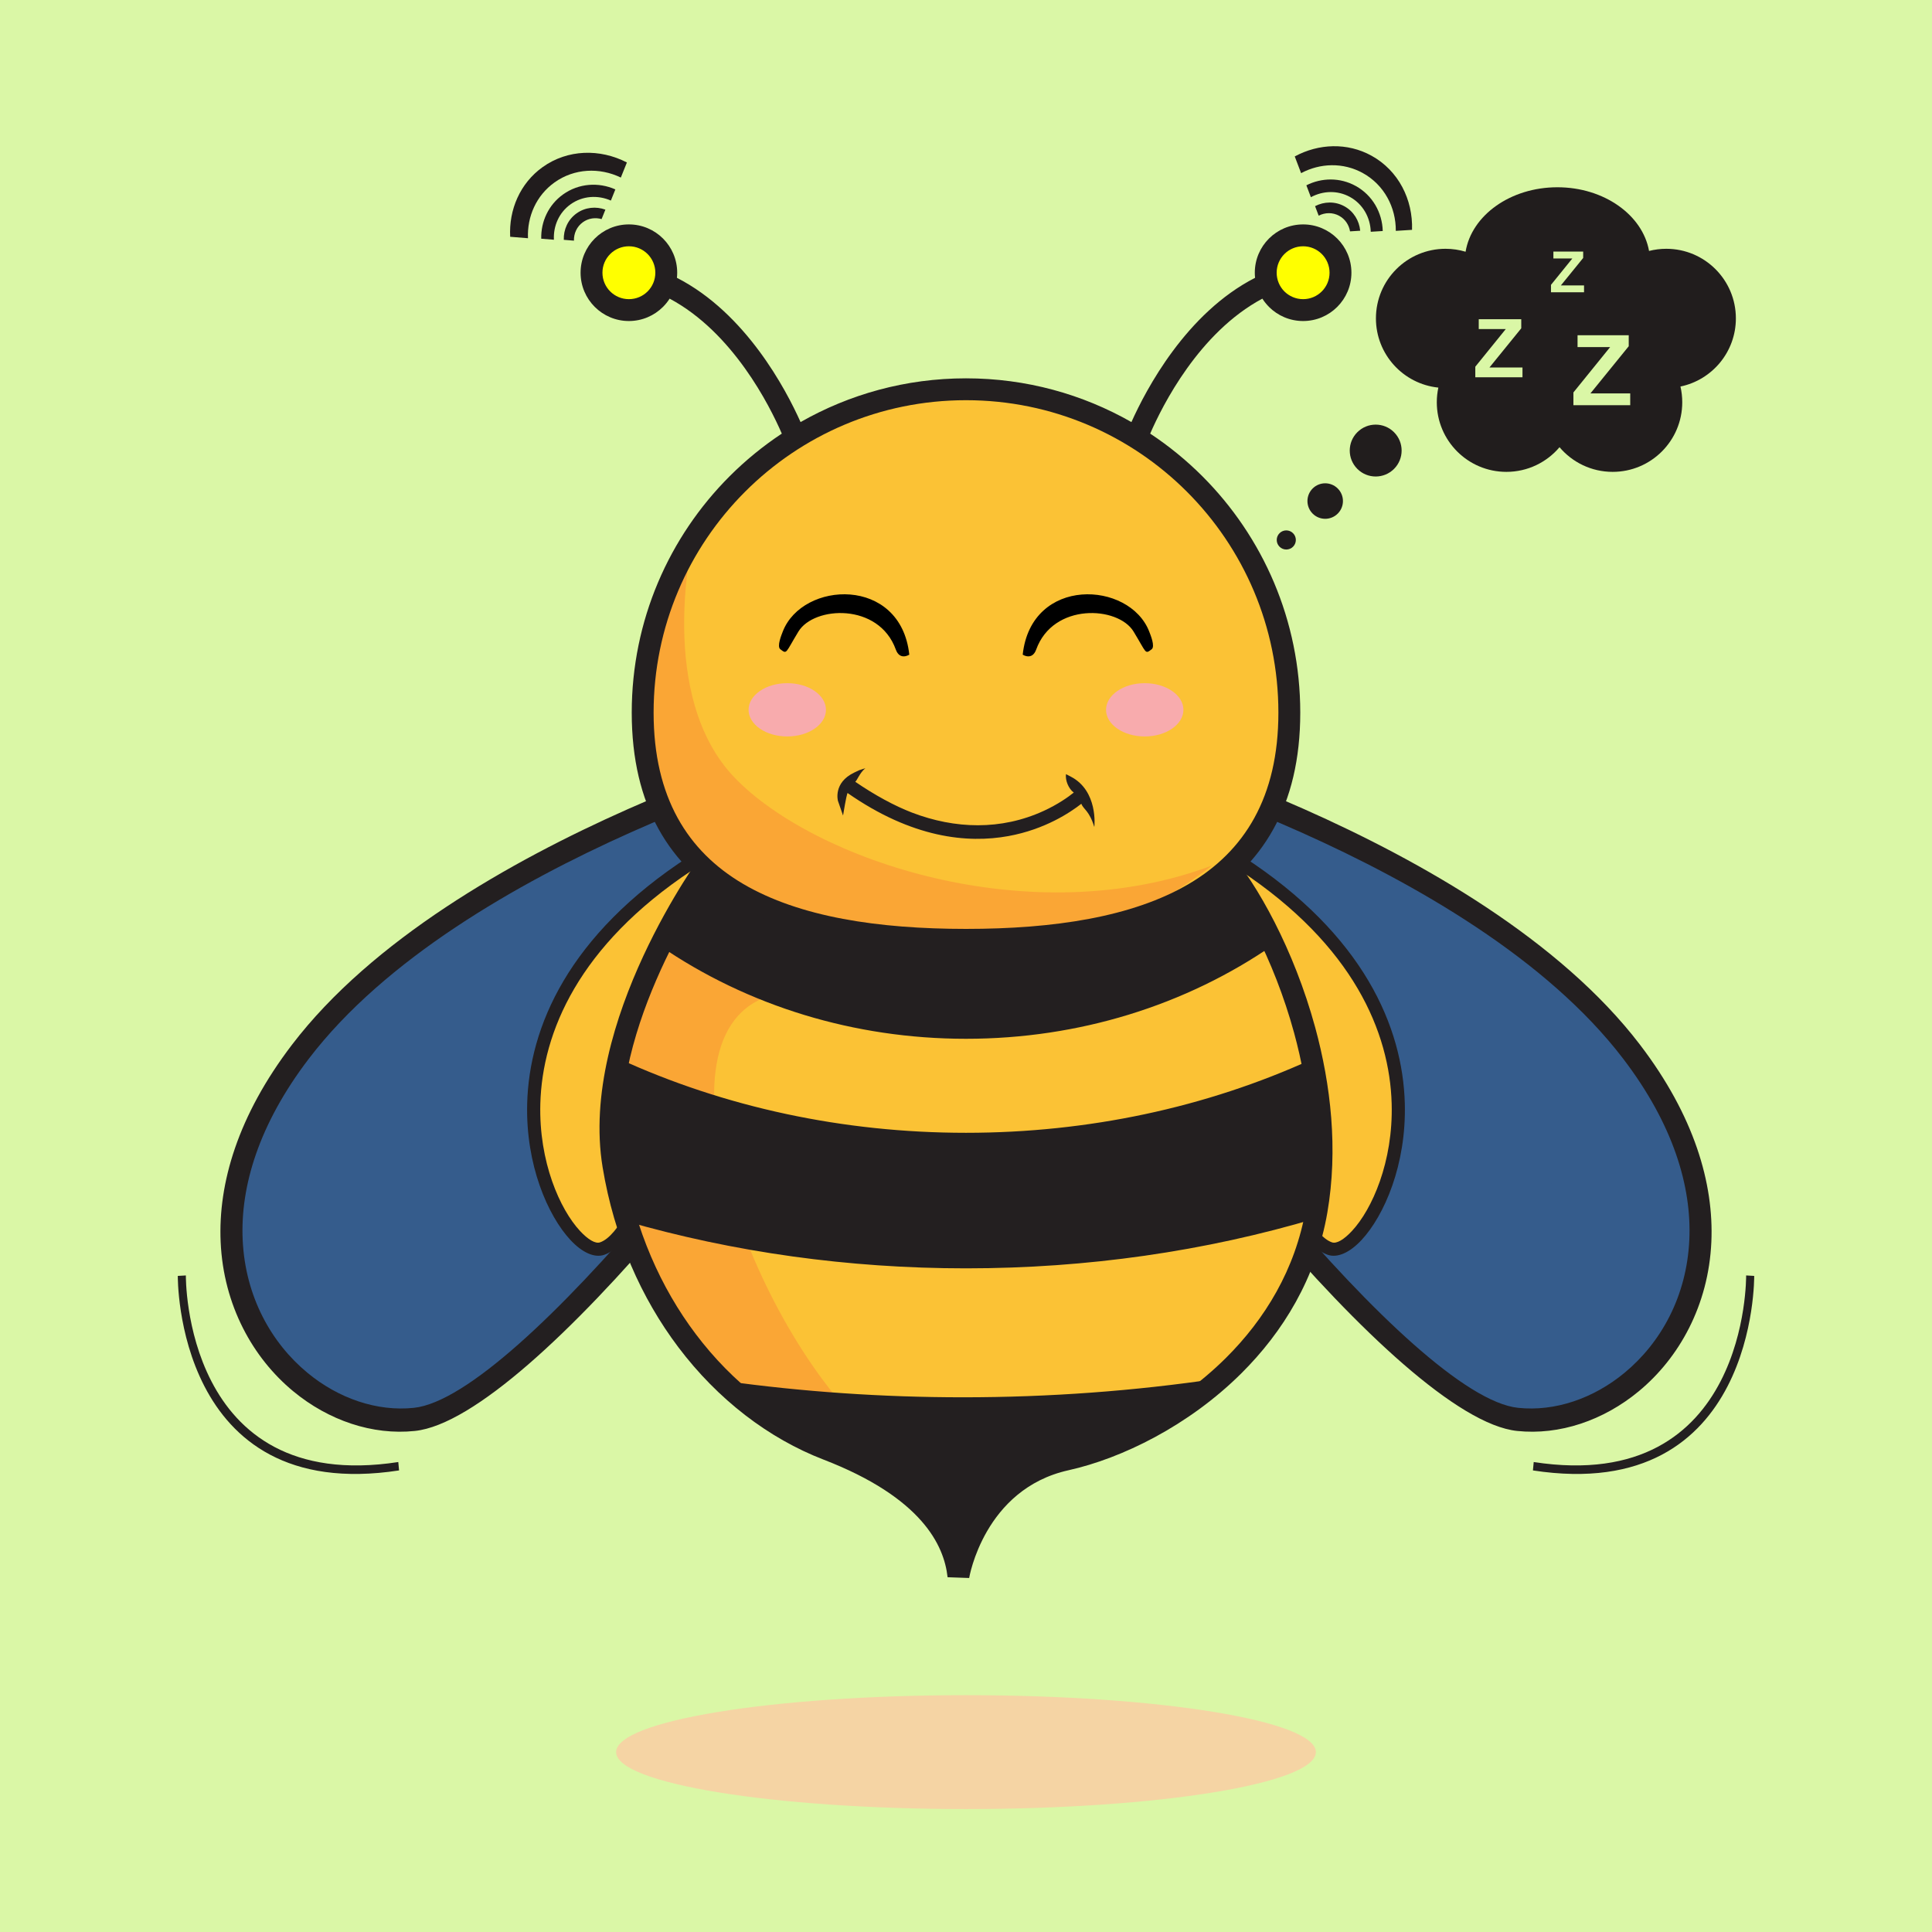
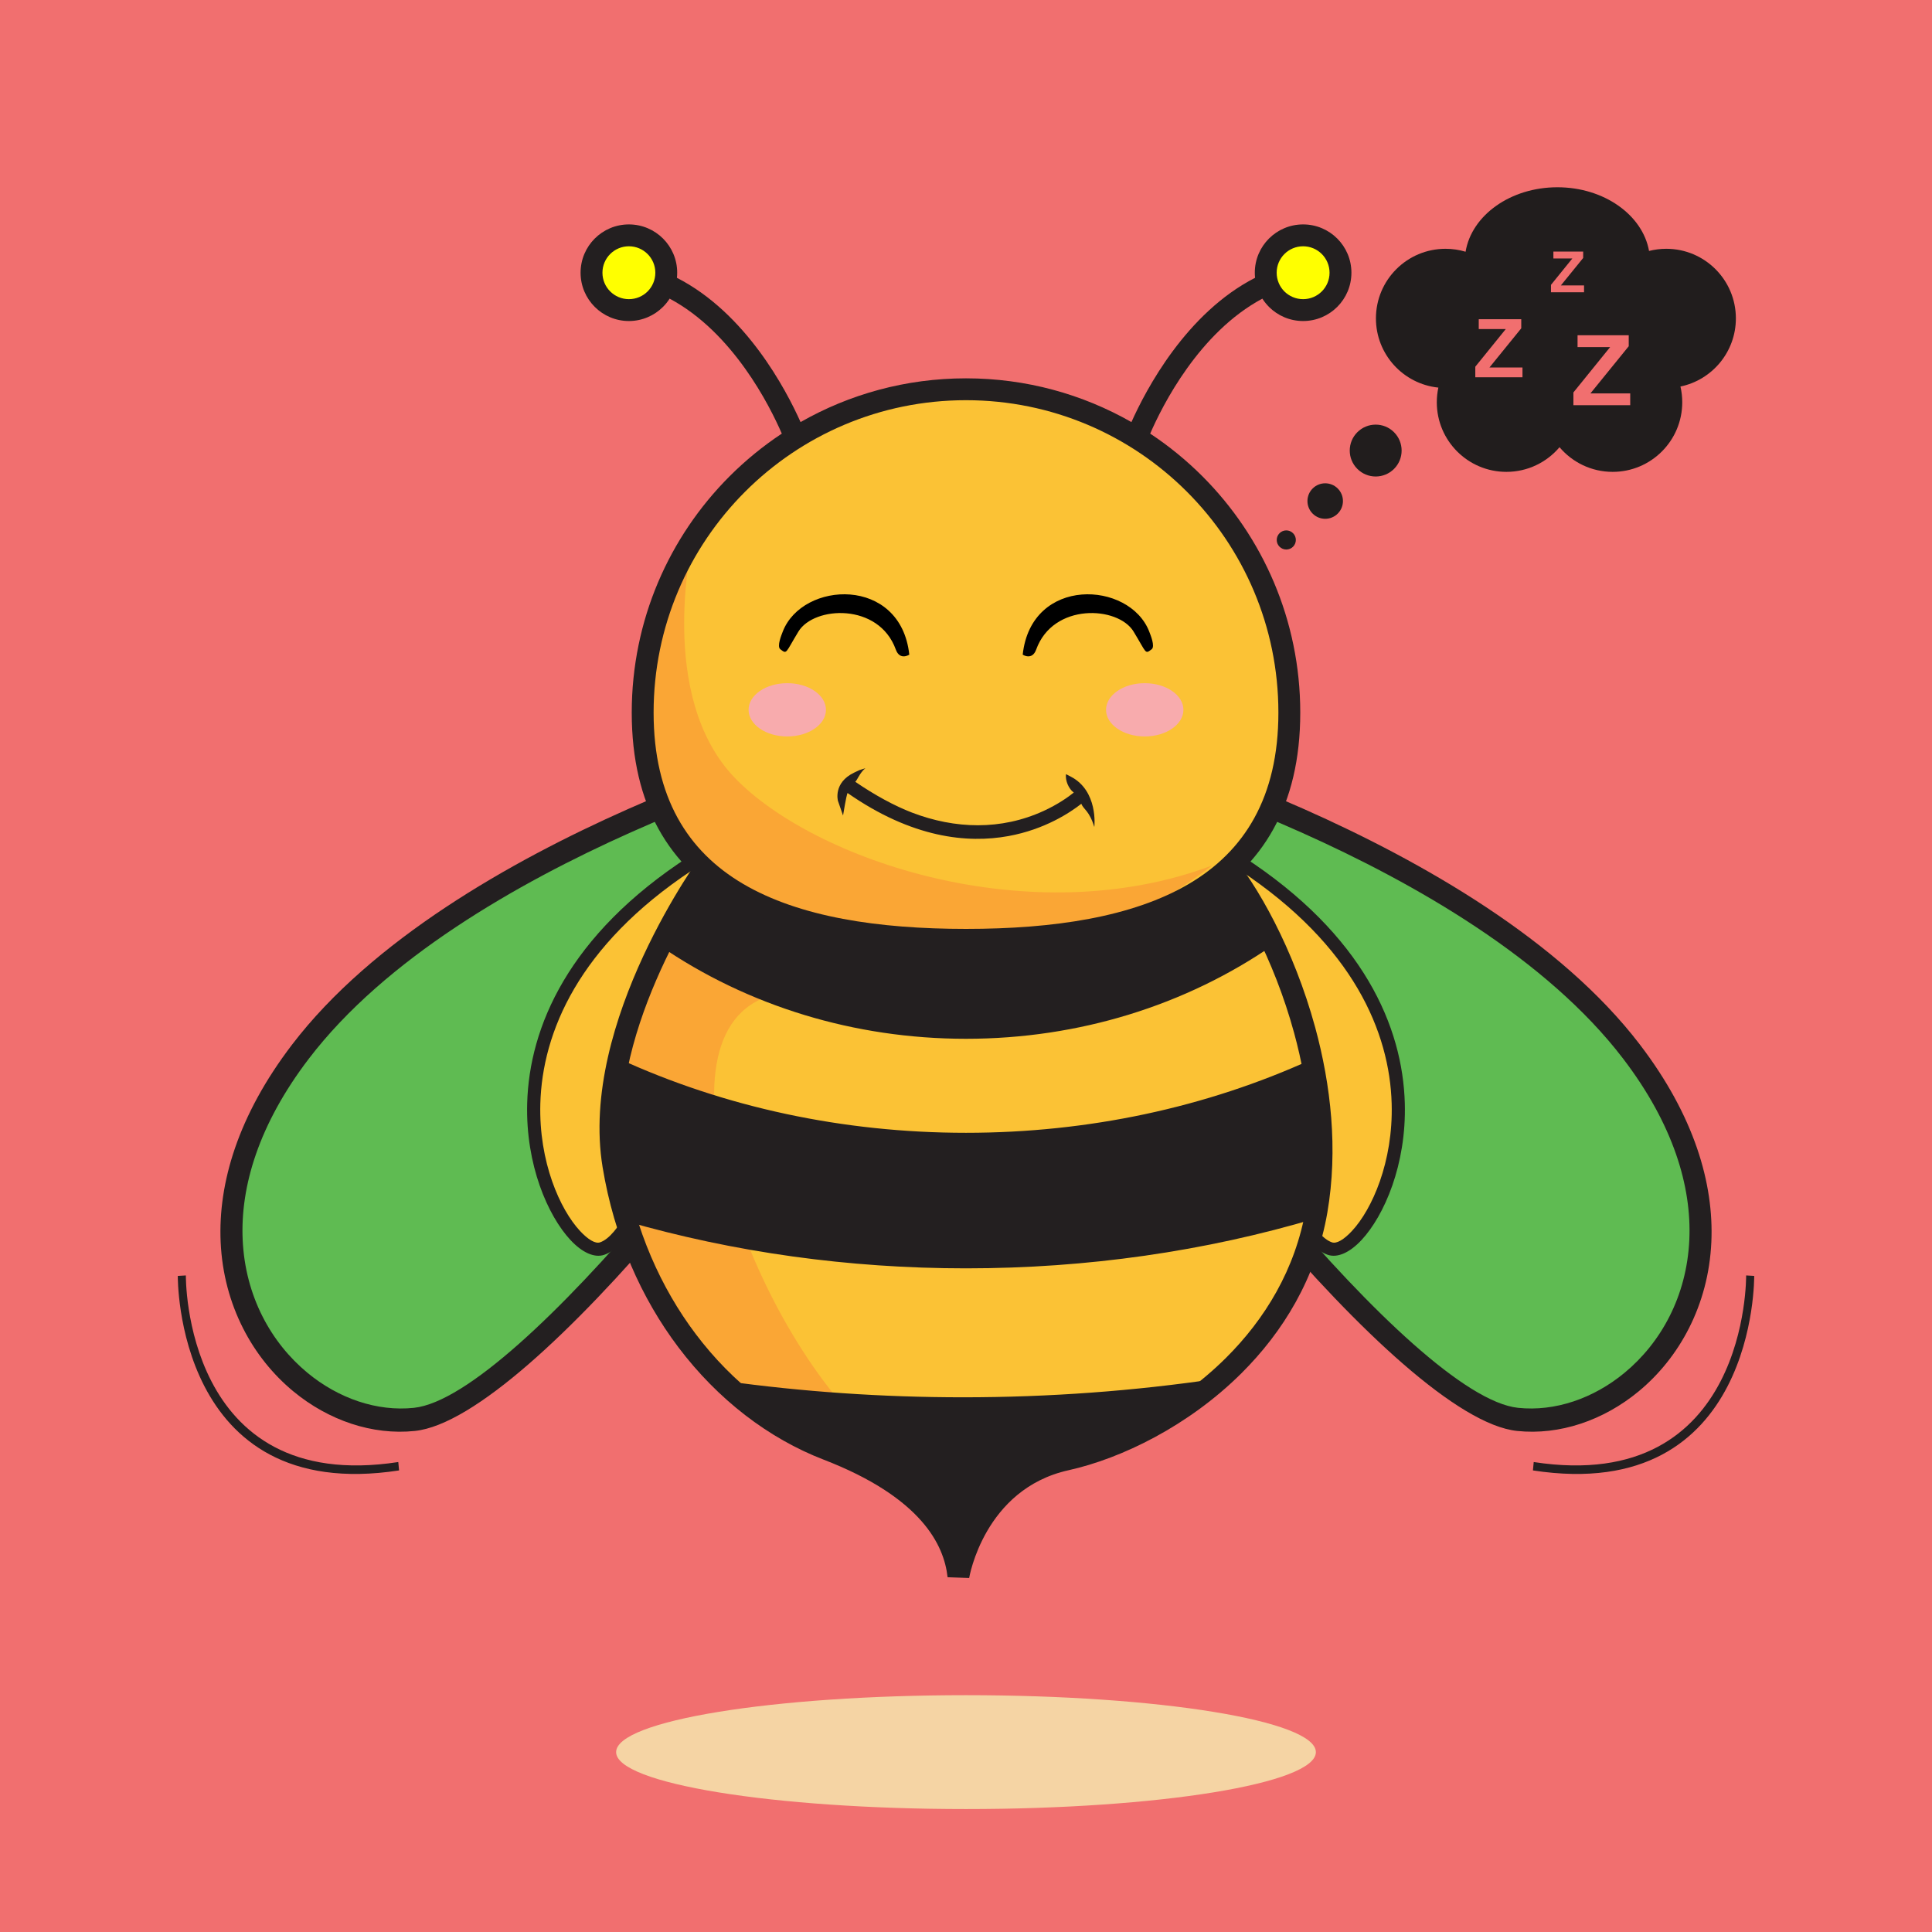
<svg xmlns="http://www.w3.org/2000/svg" version="1.1" id="svg2" xml:space="preserve" width="6400" height="6400" viewBox="0 0 6400 6400">
  <defs id="defs6" />
  <g id="g10" transform="matrix(1.333333,0,0,-1.333333,0,6400)">
    <g id="g12" transform="scale(0.1)">
-       <path d="M 0.004,48000 H 48000 V 0 H 0.004 v 48000 0" style="fill:#DAF7A6;fill-opacity:1;fill-rule:evenodd;stroke:none" id="path14" />
+       <path d="M 0.004,48000 H 48000 V 0 H 0.004 v 48000 0" style="fill:#F16F6F;fill-opacity:1;fill-rule:evenodd;stroke:none" id="path14" />
      <path d="m 43382.3,16311.9 c 0,-15.6 63,-5457.9 -5277.5,-4635.8 l -19.4,-208.4 c 5562.6,-856.3 5497.1,4816.6 5497.1,4832.7 l -200.2,11.5 v 0" style="fill:#231f20;fill-opacity:1;fill-rule:nonzero;stroke:none" id="path16" />
-       <path d="m 26952.2,29578.4 c 0,0 9673.9,-2585.9 13583.8,-7707.7 3909.8,-5121.7 336.4,-9467.3 -2831.4,-9135 -3167.7,332.2 -11788.2,11960 -12335.3,14577.4 -547,2617.5 1582.9,2265.3 1582.9,2265.3 v 0" style="fill:#355C8C;fill-opacity:1;fill-rule:evenodd;stroke:none" id="path18" />
-       <path d="m 27102.2,29536.7 c 1232.5,-349.6 9809.2,-2917.9 13433.8,-7666 3361.2,-4403.1 1191.8,-8232.6 -1495.9,-9009.4 516.6,1033.8 1618.8,4225.3 -2168.3,7651.6 -4613.7,4174.1 -6523.7,5325.4 -8440.2,6128.2 -989.7,414.6 -1331.9,1724.6 -1329.4,2895.6 v 0" style="fill:#355C8C;fill-opacity:1;fill-rule:evenodd;stroke:none" id="path20" />
+       <path d="m 26952.2,29578.4 c 0,0 9673.9,-2585.9 13583.8,-7707.7 3909.8,-5121.7 336.4,-9467.3 -2831.4,-9135 -3167.7,332.2 -11788.2,11960 -12335.3,14577.4 -547,2617.5 1582.9,2265.3 1582.9,2265.3 v 0" style="fill:#5FBB52;fill-opacity:1;fill-rule:evenodd;stroke:none" id="path18" />
+       <path d="m 27102.2,29536.7 c 1232.5,-349.6 9809.2,-2917.9 13433.8,-7666 3361.2,-4403.1 1191.8,-8232.6 -1495.9,-9009.4 516.6,1033.8 1618.8,4225.3 -2168.3,7651.6 -4613.7,4174.1 -6523.7,5325.4 -8440.2,6128.2 -989.7,414.6 -1331.9,1724.6 -1329.4,2895.6 v 0" style="fill:#5FBB52;fill-opacity:1;fill-rule:evenodd;stroke:none" id="path20" />
      <path d="m 40745.5,22043.9 c -3971.9,5203 -13710.1,7805.8 -13738.2,7813.4 l -30.9,5.5 c -7.1,1.1 -2503.1,413.1 -1873.8,-2597.3 317,-1517.3 3221.4,-5918.8 6264.4,-9515 2377,-2809 4862.4,-5148.5 6324.9,-5301.9 1052.8,-110.4 2144,259.2 3021.4,984.4 501.6,414.6 934.8,947.3 1251.8,1574.4 317.6,628.2 518.1,1349.1 553.1,2137.9 64.5,1451.8 -426.8,3135.6 -1772.7,4898.6 z m -13838.8,7253 c 334,-90.3 9635.9,-2642.6 13419.7,-7599.3 1247.1,-1633.7 1703.2,-3176.1 1644.6,-4495 -31.3,-705.8 -209,-1347.6 -490.4,-1904.2 -282,-557.9 -669.3,-1033.4 -1118.8,-1404.9 -774,-639.8 -1729.4,-966.7 -2644.5,-870.8 -1301.8,136.6 -3657.7,2388.8 -5950.4,5098.1 -2988.8,3532.2 -5831.2,7806.8 -6130.7,9239.9 -435.4,2082.5 1072.2,1960.9 1270.5,1936.2 v 0" style="fill:#231f20;fill-opacity:1;fill-rule:nonzero;stroke:none" id="path22" />
      <path d="m 4617.65,16311.9 c 0.03,-15.6 -62.9,-5457.9 5277.59,-4635.8 l 19.32,-208.4 c -5562.61,-856.3 -5497.03,4816.6 -5497.08,4832.7 l 200.17,11.5 v 0" style="fill:#231f20;fill-opacity:1;fill-rule:nonzero;stroke:none" id="path24" />
-       <path d="m 21047.8,29578.4 c 0,0 -9673.9,-2585.9 -13583.77,-7707.7 -3909.86,-5121.7 -336.39,-9467.3 2831.37,-9135 3167.7,332.2 11788.2,11960 12335.3,14577.4 547,2617.5 -1582.9,2265.3 -1582.9,2265.3 v 0" style="fill:#355C8C;fill-opacity:1;fill-rule:evenodd;stroke:none" id="path26" />
-       <path d="m 20897.8,29536.7 c -1232.5,-349.6 -9809.2,-2917.9 -13433.77,-7666 -3361.26,-4403.1 -1191.83,-8232.6 1495.83,-9009.4 -516.52,1033.8 -1618.74,4225.3 2168.34,7651.6 4613.7,4174.1 6523.7,5325.4 8440.2,6128.2 989.7,414.6 1331.9,1724.6 1329.4,2895.6 v 0" style="fill:#355C8C;fill-opacity:1;fill-rule:evenodd;stroke:none" id="path28" />
+       <path d="m 21047.8,29578.4 c 0,0 -9673.9,-2585.9 -13583.77,-7707.7 -3909.86,-5121.7 -336.39,-9467.3 2831.37,-9135 3167.7,332.2 11788.2,11960 12335.3,14577.4 547,2617.5 -1582.9,2265.3 -1582.9,2265.3 v 0" style="fill:#5FBB52;fill-opacity:1;fill-rule:evenodd;stroke:none" id="path26" />
+       <path d="m 20897.8,29536.7 c -1232.5,-349.6 -9809.2,-2917.9 -13433.77,-7666 -3361.26,-4403.1 -1191.83,-8232.6 1495.83,-9009.4 -516.52,1033.8 -1618.74,4225.3 2168.34,7651.6 4613.7,4174.1 6523.7,5325.4 8440.2,6128.2 989.7,414.6 1331.9,1724.6 1329.4,2895.6 v 0" style="fill:#5FBB52;fill-opacity:1;fill-rule:evenodd;stroke:none" id="path28" />
      <path d="m 7254.46,22043.9 c 3971.94,5203 13710.14,7805.8 13738.24,7813.4 l 30.9,5.5 c 7.1,1.1 2503.1,413.1 1873.9,-2597.3 -317.1,-1517.3 -3221.5,-5918.8 -6264.5,-9515 -2377,-2809 -4862.4,-5148.5 -6324.9,-5301.9 -1052.77,-110.4 -2143.99,259.2 -3021.39,984.4 -501.63,414.6 -934.83,947.3 -1251.8,1574.4 -317.63,628.2 -518.1,1349.1 -553.08,2137.9 -64.48,1451.8 426.79,3135.6 1772.63,4898.6 z m 13838.84,7253 c -334,-90.3 -9635.9,-2642.6 -13419.7,-7599.3 -1247.07,-1633.7 -1703.21,-3176.1 -1644.65,-4495 31.31,-705.8 209.02,-1347.6 490.46,-1904.2 282.04,-557.9 669.3,-1033.4 1118.76,-1404.9 774.04,-639.8 1729.46,-966.7 2644.53,-870.8 1301.8,136.6 3657.7,2388.8 5950.4,5098.1 2988.8,3532.2 5831.2,7806.8 6130.7,9239.9 435.4,2082.5 -1072.2,1960.9 -1270.5,1936.2 v 0" style="fill:#231f20;fill-opacity:1;fill-rule:nonzero;stroke:none" id="path30" />
      <path d="m 17218.8,26589.7 c -6484.5,-4201.6 -3293.6,-9956.2 -2261.3,-9611.2 922.2,308.3 1725.7,3379.8 2793.9,4774.6 1782.5,2327.6 -532.6,4836.6 -532.6,4836.6 v 0" style="fill:#fbc235;fill-opacity:1;fill-rule:evenodd;stroke:none" id="path32" />
      <path d="m 13097.8,20587.9 c 51.7,1884.1 1011.7,4181.8 4032,6138.8 l 116.7,75.6 93.3,-102.5 c 6.8,-7.5 2407.7,-2609.2 541.6,-5046 -445.4,-581.5 -850,-1476.4 -1236.3,-2330.7 -536.9,-1187.6 -1040.1,-2300.5 -1635.8,-2499.5 -242.7,-81.1 -547.3,57.7 -838.5,371 -277.4,298.5 -557.9,766.2 -762.3,1351 -202.4,579 -331.6,1276.6 -310.7,2042.3 z m 4090.3,5786.2 c -2815.5,-1867.6 -3715.2,-4026.2 -3763.8,-5795.1 -19.8,-722.5 102.1,-1380.1 292.8,-1925.8 188.6,-539.8 443.4,-967 693.2,-1235.7 200.9,-216.3 381.6,-322 495.4,-284 459.7,153.6 934.4,1203.5 1441,2324 393.8,871 806.3,1783.2 1274.7,2394.8 1491.1,1947.1 -33.8,4035.5 -433.3,4521.8 v 0" style="fill:#231f20;fill-opacity:1;fill-rule:nonzero;stroke:none" id="path34" />
      <path d="m 30781.1,26589.7 c 6484.5,-4201.6 3293.6,-9956.2 2261.3,-9611.2 -922.2,308.3 -1725.7,3379.8 -2793.9,4774.6 -1782.5,2327.6 532.6,4836.6 532.6,4836.6 v 0" style="fill:#fbc235;fill-opacity:1;fill-rule:evenodd;stroke:none" id="path36" />
      <path d="m 34575.6,20579 c -48.6,1769 -948.3,3927.5 -3763.8,5795.1 -399.4,-486.3 -1924.4,-2574.7 -433.3,-4521.8 468.4,-611.7 880.9,-1523.9 1274.7,-2394.9 506.6,-1120.4 981.4,-2170.3 1441,-2323.9 113.8,-38 294.5,67.7 495.4,284 249.9,268.8 504.6,695.9 693.3,1235.7 190.7,545.7 312.5,1203.4 292.7,1925.8 z m -3705.4,6147.7 c 3020.3,-1957 3980.2,-4254.7 4031.9,-6138.8 21,-765.6 -108.3,-1463.2 -310.6,-2042.3 -204.4,-584.8 -485,-1052.4 -762.4,-1351 -291.1,-313.2 -595.8,-452.1 -838.6,-371 -595.6,199 -1098.7,1311.8 -1635.7,2499.4 -386.2,854.4 -790.8,1749.2 -1236.3,2330.8 -1866.1,2436.8 534.8,5038.5 541.6,5046 l 93.4,102.5 116.7,-75.6 v 0" style="fill:#231f20;fill-opacity:1;fill-rule:nonzero;stroke:none" id="path38" />
      <path d="m 17508.5,26400.5 c -606.3,-892.2 -2768.1,-4332.9 -2269.2,-7357.2 578.8,-3508.7 2785.4,-6076.8 5317.4,-7053.6 2532.1,-976.6 3157,-2242.6 3255.4,-3146.9 0,0 398,2387.4 2676.9,2893.8 2278.7,506.3 5606.7,2604.4 6221.6,6185.5 581.4,3385.8 -1003.7,6965.2 -2187.1,8507.2 C 29065.2,25093.9 26686.8,24650 24000,24650 c -2667.3,0 -5030.6,437.7 -6491.5,1750.5 v 0" style="fill:#fbc235;fill-opacity:1;fill-rule:evenodd;stroke:none" id="path40" />
      <path d="m 17508.5,26400.5 c -606.3,-892.2 -2768.1,-4332.9 -2269.2,-7357.2 578.8,-3508.7 2785.4,-6076.8 5317.4,-7053.6 250.4,-96.6 481.9,-196 696.3,-297.6 118,478.1 -23.8,1031.8 -535.5,1667.4 -2875.5,3571.7 -4805.4,10613.5 -283.2,9962.2 2516.8,-362.6 5158.4,666.9 7006.8,1651.3 -1043,-229.6 -2209.6,-323 -3441.1,-323 -2667.3,0 -5030.6,437.7 -6491.5,1750.5 v 0" style="fill:#faa635;fill-opacity:1;fill-rule:evenodd;stroke:none" id="path42" />
      <path d="m 14971.9,18999.8 c -597.3,3621.2 2463.6,7769.8 2472.4,7781.7 l 70.6,96.4 6660.7,717.7 c 104.7,15.2 5071.8,732 6352.5,-742.8 706.3,-813.3 1620.1,-2445 2147,-4376.8 390.7,-1432.9 571.5,-3035.2 302.9,-4599.6 -280.3,-1633 -1102.1,-2967.8 -2135.6,-3995.2 -1313.2,-1305.5 -2974.1,-2115.4 -4295.1,-2408.9 -2100.2,-466.7 -2467.8,-2671 -2468.8,-2677.3 l -535.9,19.1 c -44,405.3 -208.1,893.9 -649.3,1395.7 -459.7,522.9 -1214.9,1057.1 -2434.3,1527.3 -1356.6,523.4 -2621.6,1485.8 -3607.5,2793.6 -916,1215.1 -1592.8,2730.1 -1879.6,4469.1 z m 2840.9,7365.1 c -438,-624.4 -2815.8,-4187.5 -2306.1,-7278.1 271.7,-1647 911.7,-3080.6 1777.7,-4229.3 925,-1227 2106.4,-2127.8 3369.9,-2615.2 1312.7,-506.2 2136.2,-1093.5 2646.5,-1673.8 236.4,-268.9 406.5,-536.8 527.4,-795.5 348.5,796.1 1091.3,1892.1 2602.4,2227.9 1236.2,274.6 2793.7,1035.6 4029.7,2264.4 960.4,954.7 1723.6,2192.3 1982.9,3702.4 254.2,1480.8 81.6,3002.7 -290.2,4366.1 -503.9,1847.9 -1368.7,3397.9 -2034.5,4164.6 -1094.8,1260.7 -5857.6,561.7 -5871.3,559.8 l -6434.4,-693.3 v 0" style="fill:#231f20;fill-opacity:1;fill-rule:nonzero;stroke:none" id="path44" />
      <path d="m 17991.9,13650.1 c 770.7,-742.2 1646.2,-1306 2564.8,-1660.4 2532.1,-976.6 3157,-2242.6 3255.4,-3146.9 0,0 398,2387.4 2676.9,2893.8 1150.5,255.6 2568.4,917.3 3769.5,1970.4 -2041.9,-302.7 -4159.3,-463.3 -6330.9,-463.3 -2031.7,0 -4016.2,140.4 -5935.7,406.4 z m -2629.1,8007.4 c -191.6,-859.5 -265.3,-1753.7 -123.5,-2614.2 76.6,-464.1 181.9,-911.6 312.4,-1341.1 2623.9,-757 5471.5,-1172.9 8448.3,-1172.9 3065.4,0 5994.4,439.7 8682.4,1240.2 9.9,50.5 19.4,101.4 28.2,152.6 214.6,1250.2 133.7,2526.6 -113.1,3717.3 -2546.6,-1161.9 -5477.7,-1824.5 -8597.5,-1824.5 -3136,0 -6081.2,669.5 -8637.2,1842.6 z m 2145.6,4743 c -222.6,-327.5 -654.5,-998.1 -1087.6,-1865.5 2104.5,-1444.5 4730.6,-2302.5 7579.2,-2302.5 2868,0 5510.1,869.7 7621.6,2332 -356.3,763.3 -745,1404.9 -1097.9,1864.9 C 29065.3,25094 26686.9,24650 24000,24650 c -2667.4,0 -5030.7,437.7 -6491.6,1750.5 v 0" style="fill:#231f20;fill-opacity:1;fill-rule:evenodd;stroke:none" id="path46" />
      <path d="m 19192.5,12642.8 c -430.7,279 -843.1,606.2 -1229,977.9 l 34,70 c 966.5,-134 1949.9,-236.2 2947.6,-304.4 980.7,-67.2 1975.6,-101.7 2982.6,-101.7 1075.2,0 2137.1,39.4 3182.5,116 1064.8,77.9 2113.2,194.4 3142.4,347 l 32.8,-71.3 c -572.2,-501.8 -1193.6,-915.2 -1812,-1238.4 -685.4,-358.2 -1367.6,-606.1 -1975.6,-741.2 -2251.9,-500.3 -2644.2,-2854.3 -2645.3,-2861 l -81,2.8 c -48.5,445 -226.8,979.5 -705.2,1523.6 -481.2,547.2 -1265.4,1103.9 -2524.3,1589.5 -463.3,178.7 -915.8,410.5 -1349.5,691.2 z m -1080.3,949.6 c 355.6,-332.4 732.5,-627.1 1124.8,-881.1 428.9,-277.5 876.3,-506.8 1334.4,-683.5 1273,-491 2067.6,-1055.7 2556.4,-1611.6 417.1,-474.3 612.3,-942.7 692.4,-1354.2 159,600 769,2294.3 2660,2714.5 601.3,133.5 1276.4,378.9 1955.3,733.8 574.8,300.5 1152.3,679.5 1689.9,1135.8 -986.4,-142.8 -1990.4,-252.6 -3009.4,-327.2 -1048,-76.7 -2111.7,-116.2 -3188.3,-116.2 -1007.9,0 -2004.7,34.6 -2988.1,101.9 -955.9,65.4 -1899.1,162 -2827.4,287.8 z m -2977,6760.6 c 24.8,440.6 91.5,881.3 187.8,1313.3 l 11,49.3 45.8,-21 c 1295.3,-594.5 2691.3,-1059.5 4161.6,-1373.1 1424.1,-303.8 2918.2,-465.6 4458.6,-465.6 1532.6,0 3019.4,160.2 4436.8,460.9 1463.4,310.6 2853.3,771 4143.8,1359.8 l 46.6,21.2 10.4,-50.2 c 129.3,-624.4 213.4,-1272.5 233.3,-1928 18.2,-599.3 -17.1,-1204.9 -120,-1804.4 l -33,-177.9 -23.8,-7 c -1362.7,-405.8 -2787.3,-719 -4260,-929.4 -1436.6,-205.2 -2918.9,-312.6 -4434.1,-312.6 -1471,0 -2910.9,101.5 -4308.2,295.5 -1432.5,198.9 -2820.4,495.2 -4151.3,879.2 l -21.4,6.1 -6.5,21.2 c -66.3,218.3 -126,440.4 -178.5,665.7 -51.6,221.9 -96.8,448.9 -135.1,680.7 -71.4,433.4 -88.6,875.1 -63.8,1316.3 z m 256.7,1246.4 c -89.4,-411.6 -151.4,-831.2 -175,-1250.9 -24.5,-435.8 -7.6,-871.6 62.8,-1298.7 37.6,-228.3 82.6,-453.6 134.2,-675.2 50.8,-218.2 107.8,-431.4 170.4,-639.4 1319.8,-379.7 2696.8,-673 4118.8,-870.4 1392.8,-193.3 2829,-294.5 4296.9,-294.5 1511.8,0 2990.3,107 4422.5,311.6 1460.2,208.6 2872.8,518.6 4224.5,919.8 l 23.3,127.2 c 102,594.3 137,1194.6 118.9,1788.5 -19.2,633 -98.7,1259.2 -221.4,1863.7 -1283.1,-581.3 -2662.8,-1036.3 -4113.9,-1344.3 -1423.5,-302 -2916,-462.8 -4453.9,-462.8 -1545.7,0 -3045.5,162.4 -4475.6,467.5 -1458.5,311.1 -2844.5,770.8 -4132.5,1357.9 z m 1616.6,4091.7 c 190,317.3 354.3,567.8 466.1,732.3 l 26.4,38.8 34.7,-31.2 c 725.2,-651.7 1675.4,-1086.4 2775.8,-1358.4 1103.1,-272.5 2357.6,-381.6 3688.5,-381.6 1340.5,0 2603.6,110.7 3712.6,387.6 1106.5,276.4 2059.8,718.2 2783.5,1380.9 l 32.9,30.1 27.1,-35.4 c 182.8,-238.2 375.3,-525.1 567.9,-852.3 180.7,-306.9 361.5,-649.3 534.5,-1020.2 l 14.7,-31.3 -28.4,-19.6 c -1078,-746.6 -2294.3,-1339.3 -3608.2,-1741.3 -1267,-387.7 -2624.8,-598 -4036.6,-598 -1402.3,0 -2751.4,207.5 -4011.3,590.3 -1306.3,396.8 -2516.5,982 -3590.9,1719.4 l -29.5,20.2 15.9,31.8 c 216.6,434 433.5,819.7 624.3,1137.9 z m 507.5,647.9 c -109.5,-162.5 -262,-397.1 -437.4,-689.8 -184.5,-307.8 -394.2,-680.3 -605.2,-1100.6 1060.6,-723.5 2253,-1298 3539,-1688.7 1251.7,-380.3 2592.8,-586.5 3987.6,-586.5 1404.2,0 2753.9,209 4013,594.3 1293.8,395.8 2492.5,978 3556.9,1710.8 -167.5,356.6 -342.1,686.1 -516.3,982.1 -181.2,307.7 -362.4,579.8 -535.5,808.7 -730.3,-656 -1683.4,-1094.8 -2785.6,-1370 -1116.5,-278.8 -2386.1,-390.2 -3732.5,-390.2 -1336.5,0 -2597.4,109.8 -3708,384.2 -1095.6,270.7 -2044.9,701.8 -2776,1345.7 v 0" style="fill:#231f20;fill-opacity:1;fill-rule:nonzero;stroke:none" id="path48" />
      <path d="m 24000,38328.9 c 4436.5,0 8032.9,-3596.5 8032.9,-8032.9 0,-4436.5 -3596.4,-5646 -8032.9,-5646 -4436.5,0 -8032.9,1209.5 -8032.9,5646 0,4436.4 3596.4,8032.9 8032.9,8032.9 v 0" style="fill:#fbc235;fill-opacity:1;fill-rule:evenodd;stroke:none" id="path50" />
      <path d="m 27921.6,25091.1 c -1160,-316 -2497.3,-441.1 -3921.6,-441.1 -4436.5,0 -8032.9,1209.5 -8032.9,5646 0,1584.5 459,3061.7 1250.9,4306.3 -10,-41.8 -923,-3894.6 1040.4,-5930.2 1974,-2046.6 7353.8,-3872 11860.1,-2173.7 0,0 -862.7,-672.6 -2196.9,-1407.3 v 0" style="fill:#faa635;fill-opacity:1;fill-rule:evenodd;stroke:none" id="path52" />
      <path d="m 15624.6,42152.9 c 512.9,0 928.6,-415.7 928.6,-928.6 0,-512.8 -415.7,-928.5 -928.6,-928.5 -512.8,0 -928.5,415.7 -928.5,928.5 0,512.9 415.7,928.6 928.5,928.6 v 0" style="fill:#FFFF00;fill-opacity:1;fill-rule:evenodd;stroke:none" id="path54" />
      <path d="m 32375.4,42152.9 c 512.8,0 928.5,-415.7 928.5,-928.6 0,-512.8 -415.7,-928.5 -928.5,-928.5 -512.9,0 -928.6,415.7 -928.6,928.5 0,512.9 415.7,928.6 928.6,928.6 v 0" style="fill:#FFFF00;fill-opacity:1;fill-rule:evenodd;stroke:none" id="path56" />
      <path d="m 29488.1,35784.1 c -1404.4,1404.4 -3344.9,2273.1 -5488.1,2273.1 -2143.2,0 -4083.7,-868.7 -5488.1,-2273.1 -1404.4,-1404.4 -2273.2,-3344.9 -2273.2,-5488.1 0,-2107.5 848.1,-3445 2219.1,-4253.2 1405.7,-828.7 3367.8,-1121.1 5542.2,-1121.1 2174.5,0 4136.6,292.5 5542.1,1121.1 1371.1,808.2 2219.2,2145.7 2219.2,4253.2 0,2143.2 -868.8,4083.7 -2273.2,5488.1 z m 3351.8,5904.8 c -118.7,118.8 -283.1,192.3 -464.5,192.3 -181.4,0 -345.8,-73.6 -464.6,-192.3 -118.7,-118.8 -192.3,-283.1 -192.3,-464.5 0,-181.9 73.3,-346.3 191.9,-465.1 119.2,-118.2 283.6,-191.9 465,-191.9 181.4,0 345.8,73.7 464.5,192.4 118.7,118.7 192.4,283.1 192.4,464.6 0,181.4 -73.7,345.8 -192.4,464.5 z m -16750.7,0 c -118.8,118.7 -283.2,192.3 -464.6,192.3 -181.5,0 -345.9,-73.5 -464.6,-192.3 -118.7,-118.7 -192.3,-283.1 -192.3,-464.5 0,-181.5 73.7,-345.9 192.4,-464.6 118.7,-118.7 283,-192.4 464.5,-192.4 181.8,0 346.2,73.4 465,191.9 118.6,118.8 191.9,283.2 191.9,465.1 0,181.4 -73.6,345.7 -192.3,464.5 z M 24000,38600.5 c 1495.2,0 2898.2,-395.3 4110.1,-1087 362.9,810.9 1360.6,2708.2 3071.8,3584.3 -4.4,41.6 -6.7,83.9 -6.7,126.6 0,331.3 134.4,631.4 351.5,848.6 217.2,217.1 517.3,351.5 848.7,351.5 331.3,0 631.4,-134.3 848.6,-351.5 217.1,-217.1 351.6,-517.3 351.6,-848.6 0,-331.4 -134.5,-631.5 -351.6,-848.7 -217.2,-217.1 -517.3,-351.6 -848.6,-351.6 -331.4,0 -631.5,134.5 -848.7,351.6 v 1 c -61.6,61.7 -116.6,130 -163.7,203.7 -1574.3,-841.2 -2484.2,-2656.5 -2786.9,-3353.5 467.2,-309.1 901.4,-664.1 1296.1,-1058.7 1502.8,-1502.9 2432.4,-3579.1 2432.4,-5872.2 0,-2328.9 -950.3,-3814.5 -2486.5,-4720.1 -1501.4,-885.2 -3556.1,-1197.6 -5818.1,-1197.6 -2261.9,0 -4316.7,312.4 -5818.2,1197.6 -1536.1,905.6 -2486.4,2391.3 -2486.4,4720.1 0,2293.1 929.6,4369.3 2432.4,5872.2 394.6,394.5 828.8,749.6 1296.1,1058.7 -302.7,696.9 -1212.7,2512.2 -2786.9,3353.5 -47.2,-73.7 -102.1,-142 -163.7,-203.7 l -1,-1 c -217.3,-217.1 -517.1,-351.6 -847.7,-351.6 -331.4,0 -631.4,134.5 -848.6,351.6 -217.1,217.2 -351.6,517.3 -351.6,848.7 0,331.3 134.4,631.5 351.5,848.6 217.2,217.2 517.3,351.5 848.7,351.5 331.4,0 631.5,-134.4 848.7,-351.5 217.1,-217.2 351.5,-517.3 351.5,-848.6 0,-42.7 -2.3,-85 -6.7,-126.7 1711.2,-876.1 2708.8,-2773.4 3071.7,-3584.3 1212,691.7 2615,1087.1 4110.2,1087.1 v 0" style="fill:#231f20;fill-opacity:1;fill-rule:nonzero;stroke:none" id="path58" />
      <path d="m 25931.4,27854 c 358.2,164.9 611.7,346.7 746.3,454.9 -127.3,92.7 -214.9,301.1 -193.7,458.2 l 122.2,-63.6 c 678,-352.9 586.4,-1232.3 581.5,-1249.3 -127.3,411.7 -266.4,432.5 -322.8,575.8 -272.5,-214 -903.1,-636.3 -1809.9,-801.8 -1020.4,-186.3 -2391.8,-49.9 -3997.3,1069.5 l -9,-20.7 c -18.2,-44.4 -96.5,-476.2 -103.7,-538.5 l -126.6,364.4 c -0.7,2.4 -123.2,450.3 402.8,701.8 l 124,59.3 154.5,50.8 c -138.9,-114.6 -204.2,-302.5 -251.1,-337.6 478,-328.3 980.7,-601.7 1408.6,-765.5 1069.5,-409.3 2214.4,-445.4 3274.2,42.3 v 0" style="fill:#231f20;fill-opacity:1;fill-rule:evenodd;stroke:none" id="path60" />
      <path d="m 19448.6,32310.9 c 489.1,1258.4 2930.1,1382 3142.6,-575.7 0,0 -233.8,-154.1 -335,126.9 -421.3,1169.2 -2032.8,1081.5 -2418.7,448.5 -331,-543.6 -279.3,-569.3 -449.2,-442.4 -92.8,69.3 26.9,356.7 60.3,442.7 v 0" style="fill:#000000;fill-opacity:1;fill-rule:evenodd;stroke:none" id="path62" />
      <path d="m 28551.3,32310.8 c -489.1,1258.4 -2930.1,1382 -3142.5,-575.7 0,0 233.7,-154.1 334.9,126.9 421.3,1169.2 2032.8,1081.6 2418.8,448.5 330.9,-543.6 279.3,-569.3 449.1,-442.4 92.8,69.3 -26.9,356.7 -60.3,442.7 v 0" style="fill:#000000;fill-opacity:1;fill-rule:evenodd;stroke:none" id="path64" />
      <path d="m 19559.4,31026.7 c 530.9,0 961.2,-296.3 961.2,-661.9 0,-365.5 -430.3,-661.8 -961.2,-661.8 -530.8,0 -961.1,296.3 -961.1,661.8 0,365.6 430.3,661.9 961.1,661.9 v 0" style="fill:#f8abad;fill-opacity:1;fill-rule:evenodd;stroke:none" id="path66" />
      <path d="m 28440.5,31026.7 c 530.9,0 961.2,-296.3 961.2,-661.9 0,-365.5 -430.3,-661.8 -961.2,-661.8 -530.8,0 -961.1,296.3 -961.1,661.8 0,365.6 430.3,661.9 961.1,661.9 v 0" style="fill:#f8abad;fill-opacity:1;fill-rule:evenodd;stroke:none" id="path68" />
      <path d="m 24000,5883.7 c 4800.8,0 8692.6,-633.3 8692.6,-1414.6 0,-781.3 -3891.8,-1414.6 -8692.6,-1414.6 -4800.8,0 -8692.6,633.3 -8692.6,1414.6 0,781.3 3891.8,1414.6 8692.6,1414.6 v 0" style="fill:#f5d4a4;fill-opacity:1;fill-rule:evenodd;stroke:none" id="path70" />
    </g>
    <g style="display:SLEEP" transform="translate(2742.372,2884.747)" id="g10-3">
      <g transform="scale(0.1)" id="g12-6">
        <g transform="scale(1.22699)" id="g14" />
        <path id="path18-7" style="fill:#211d1d;fill-opacity:1;fill-rule:nonzero;stroke:none" d="m 6299.08,8414.2 c -251.69,-251.7 -251.69,-659.8 0,-911.4 251.69,-251.7 659.75,-251.7 911.44,0 251.69,251.6 251.69,659.7 0,911.4 -251.69,251.7 -659.75,251.7 -911.44,0" />
        <path id="path20-5" style="fill:#211d1d;fill-opacity:1;fill-rule:nonzero;stroke:none" d="m 5188.56,7015.8 c -172.2,-172.2 -172.2,-451.4 0,-623.6 172.21,-172.2 451.42,-172.2 623.62,0 172.21,172.2 172.21,451.4 0,623.6 -172.2,172.3 -451.41,172.3 -623.62,0" />
        <path id="path22-3" style="fill:#211d1d;fill-opacity:1;fill-rule:nonzero;stroke:none" d="m 4365.87,5905.3 c -92.73,-92.7 -92.73,-243 0,-335.8 92.73,-92.7 243.07,-92.7 335.8,0 92.72,92.8 92.72,243.1 0,335.8 -92.73,92.8 -243.07,92.8 -335.8,0" />
        <path id="path24-5" style="fill:#211d1d;fill-opacity:1;fill-rule:nonzero;stroke:none" d="m 13078.6,9085.7 h -1411.5 v 316.4 l 912.5,1127.1 h -809.4 v 293.9 h 1271.6 v -272.6 l -951.6,-1172.1 h 988.4 z M 11110,11891.3 v 184.1 l 530.9,655.8 h -471 v 171.1 h 740 v -158.7 l -553.8,-682 h 575.2 v -170.3 z M 10401.9,9779 H 9229.68 v 262.8 l 757.88,936 h -672.25 v 244.1 h 1056.09 v -226.4 l -790.34,-973.4 h 820.84 z m 5301.8,1463.5 c 0,954.9 -774.1,1728.9 -1728.9,1728.9 -147.9,0 -291.4,-18.6 -428.3,-53.5 -160.3,894.6 -1118.8,1582.1 -2277.4,1582.1 -1167.1,0 -2131.1,-697.6 -2280.78,-1601.7 -157.86,47.5 -325.18,73.1 -498.51,73.1 -954.82,0 -1728.87,-774 -1728.87,-1728.9 0,-894.7 679.69,-1630.7 1550.91,-1719.8 -25.24,-117.6 -38.66,-239.5 -38.66,-364.6 0,-954.9 774.05,-1728.9 1728.91,-1728.9 529.3,0 1003,238 1320.1,612.7 317.2,-374.7 790.8,-612.7 1320.2,-612.7 954.8,0 1728.9,774 1728.9,1728.9 0,134.6 -15.5,265.6 -44.6,391.4 786.1,162.6 1377,858.8 1377,1693" />
      </g>
    </g>
    <g transform="matrix(4.17797,0,0,4.17797,1723.871,2926.607)" id="g10-2">
      <g style="display:none" transform="scale(0.1)" id="g12-8">
        <path id="path14-9" style="fill:#100f0d;fill-opacity:1;fill-rule:nonzero;stroke:none" d="m 3180.25,1006.49 c -167.36,101.7 -350.45,134.83 -531.93,134.76 -260.06,-0.15 -519.51,-66.91 -738.69,-102.1 l -1.6,-0.31 c -90.61,-18.35 -195.76,-29.04 -308.01,-29.04 -112.27,0 -217.44,10.69 -308.03,29.04 l -1.6,0.31 c -219.22,35.17 -478.671,101.92 -738.71,102.1 C 370.188,1141.32 187.105,1108.19 19.75,1006.49 6.863,998.633 -0.652,984.492 0.043,969.434 3.531,895.793 8.531,829.031 29.203,762.406 32.465,751.926 39.883,743.109 49.633,738.066 72.574,726.328 105.199,713.199 128.445,703.57 140.438,588.813 161.504,462.344 208.547,347.559 258.637,224.988 340.918,114.023 474.02,54.504 560.883,15.715 661.848,0.137 754.605,0 760.703,0 766.617,0.098 772.383,0.195 889.094,2.844 1000.94,14.934 1103.44,54.031 c 102.47,38.918 194.8,106.211 267.17,213.637 29.18,43.16 53.21,90.66 71.99,138.355 24.39,61.829 41.35,123.95 59.84,183.75 10.1,33.172 23.52,61.758 39.15,79.282 16.14,17.383 30.79,25.754 58.21,26.328 5.44,0 11.36,-0.418 17.84,-1.406 19.18,-3.086 32.93,-11.832 47.66,-29.289 21.83,-25.934 39.4,-71.797 52.77,-120.208 13.84,-48.628 23.82,-98.542 39.32,-138.457 18.83,-47.695 42.86,-95.195 72.02,-138.355 65.48,-96.977 154.61,-163.984 253.58,-205.891 99.07,-42.004 207.94,-59.519 316.14,-59.551 65.71,0.031 131.19,6.512 194.31,18.125 177.54,32.129 295,137.941 365.61,269.675 67.41,124.621 97.4,272.129 112.47,413.532 23.25,9.629 55.91,22.765 78.87,34.507 9.73,5.043 17.13,13.832 20.4,24.34 20.69,66.625 25.73,133.387 29.16,207.047 0.7,15.067 -6.84,29.207 -19.7,37.037" />
        <path id="path16-7" style="fill:#ffffff;fill-opacity:1;fill-rule:nonzero;stroke:none" d="m 834.18,921.57 c -25.582,7.532 -53.129,14.446 -82.379,20.278 -7.383,1.465 -15.086,-0.2 -21.219,-4.551 -6.144,-4.375 -10.234,-11.113 -11.269,-18.559 -1.563,-11.179 -2.727,-22.254 -3.668,-33.195 -0.622,-7.301 1.738,-14.637 6.5,-20.191 4.765,-5.555 11.648,-9.012 18.949,-9.508 23.023,-1.547 47.379,-4.121 73.32,-7.918 1.332,-0.192 2.664,-0.289 3.984,-0.289 11.282,0 21.618,6.976 25.657,17.797 2.422,6.48 4.949,12.879 7.617,19.14 3.062,7.235 2.894,15.348 -0.457,22.43 -3.344,7.078 -9.527,12.351 -17.035,14.566 z m -190,36.34 c -31.813,3.168 -63.735,4.938 -94.731,4.938 -59.539,-0.067 -115.508,-6.278 -161.601,-22.578 -45.493,-15.961 -84.594,-44.395 -97.243,-90.407 -10.609,-38.824 -14.707,-76.679 -14.707,-113.047 0.02,-47.429 6.907,-92.359 15.207,-134.531 10.028,-47.168 30.286,-131.379 84.25,-191.445 0.348,-0.34 1.25,-1.477 3.711,-3.391 2.395,-1.679 7.141,-5.386 16.653,-5.625 0.281,-0.015 0.558,-0.015 0.844,-0.015 9.472,0 18.929,6.929 21.613,11.707 4.789,7.539 4.246,10.461 4.769,12.441 0.215,1.895 0.192,2.754 0.215,3.359 -0.195,5.403 -0.676,5.618 -0.847,6.883 -1.336,5.188 -2.977,9.563 -5.93,19.524 -8.496,28.261 -23.879,87.16 -23.832,150.293 -0.024,55.093 11.582,112.125 46.351,156.988 34.809,44.734 93.571,81.101 199.047,92.078 12.832,1.301 22.989,11.305 24.457,24.141 1.836,15.98 3.782,31.797 6.149,47.261 1.14,7.438 -0.821,15.008 -5.442,20.938 -4.605,5.957 -11.449,9.75 -18.933,10.488 z m 1853.8,-46.597 c -0.48,13.312 -10.31,24.292 -23.5,26.187 -30.07,4.324 -67.83,7.086 -110.8,7.871 -8.41,0.172 -16.48,-3.586 -21.77,-10.137 -5.31,-6.523 -7.32,-15.195 -5.43,-23.398 1.27,-5.441 2.52,-10.785 3.77,-16.137 2.91,-12.472 14.11,-21.121 26.66,-21.121 0.98,0 1.97,0.051 2.95,0.156 30.64,3.301 64.66,5.047 101.11,5.481 7.3,0.105 14.28,3.09 19.35,8.371 5.1,5.246 7.86,12.312 7.71,19.641 0,0.543 0,1.543 -0.05,3.086 z m -219.54,10.445 c -2.96,13.086 -14.96,22.09 -28.31,21.305 -88.63,-5.231 -181.84,-18.333 -256,-44.125 -37.09,-13 -69.66,-29.098 -94.82,-50.836 -25.04,-21.414 -42.98,-50.805 -43.78,-85.133 -0.11,-3.621 -0.18,-7.328 -0.18,-11.082 0.07,-81.516 24.28,-158.403 52.71,-220.149 28.43,-61.394 60.37,-107.258 81.17,-129.883 0.74,-0.871 1.7,-1.894 3.22,-3.23 2.53,-1.508 5.19,-5.949 18.24,-6.84 0.22,-0.008 0.44,-0.008 0.65,-0.008 6.54,0 14.41,3.45 18.52,7.774 6.53,6.777 7.13,11.672 7.88,14.453 0.57,2.898 0.57,4.531 0.59,5.859 -0.28,6.946 -1.02,7.93 -1.65,11.348 -4.51,18.879 -19.82,71.074 -19.87,134.914 0,52.895 10.69,111.758 46.08,163.586 35.5,51.781 96,98.781 203.26,126.551 14.42,3.711 23.25,18.332 19.86,32.801 -2.56,10.894 -5.08,21.781 -7.57,32.695" />
      </g>
    </g>
    <path id="XMLID_462_" d="m 2754.648,3142.158 v 62.587 c 16.644,-4.358 28.602,-16.092 28.602,-29.854 0,-5.83 6.403,-10.557 14.301,-10.557 7.898,0 14.301,4.727 14.301,10.557 0,25.49 -24.605,46.817 -57.203,51.721 v 11.612 c 0,5.83 -6.403,10.557 -14.301,10.557 -7.898,0 -14.301,-4.726 -14.301,-10.557 v -11.612 c -32.598,-4.904 -57.203,-26.231 -57.203,-51.721 0,-25.49 24.605,-46.816 57.203,-51.721 v -62.586 c -16.645,4.358 -28.602,16.092 -28.602,29.854 0,5.83 -6.403,10.557 -14.301,10.557 -7.898,0 -14.301,-4.727 -14.301,-10.557 0,-25.49 24.605,-46.817 57.203,-51.721 v -11.619 c 0,-5.83 6.403,-10.557 14.301,-10.557 7.898,0 14.301,4.727 14.301,10.557 v 11.619 c 32.598,4.904 57.203,26.231 57.203,51.721 0,25.49 -24.606,46.816 -57.203,51.72 z m -57.203,32.733 c 0,13.762 11.956,25.496 28.602,29.854 v -59.708 c -16.645,4.358 -28.602,16.092 -28.602,29.854 z m 57.203,-114.307 v 59.708 c 16.644,-4.358 28.602,-16.092 28.602,-29.854 0,-13.762 -11.957,-25.496 -28.602,-29.854 z" style="fill:#ffffff;stroke-width:0.819;display:none" />
    <path id="XMLID_462_-6" d="m 2074.512,3140.255 v 62.587 c 16.644,-4.358 28.602,-16.092 28.602,-29.854 0,-5.83 6.403,-10.557 14.301,-10.557 7.898,0 14.301,4.727 14.301,10.557 0,25.49 -24.605,46.817 -57.203,51.721 v 11.612 c 0,5.83 -6.403,10.557 -14.301,10.557 -7.898,0 -14.301,-4.726 -14.301,-10.557 v -11.612 c -32.598,-4.904 -57.203,-26.231 -57.203,-51.721 0,-25.49 24.605,-46.816 57.203,-51.721 v -62.586 c -16.645,4.358 -28.602,16.092 -28.602,29.854 0,5.83 -6.403,10.557 -14.301,10.557 -7.898,0 -14.301,-4.727 -14.301,-10.557 0,-25.49 24.605,-46.817 57.203,-51.721 v -11.619 c 0,-5.83 6.403,-10.557 14.301,-10.557 7.898,0 14.301,4.727 14.301,10.557 v 11.619 c 32.598,4.904 57.203,26.231 57.203,51.721 0,25.49 -24.606,46.816 -57.203,51.72 z m -57.203,32.733 c 0,13.762 11.956,25.496 28.602,29.854 v -59.708 c -16.645,4.358 -28.602,16.092 -28.602,29.854 z m 57.203,-114.307 v 59.708 c 16.644,-4.358 28.602,-16.092 28.602,-29.854 0,-13.762 -11.957,-25.496 -28.602,-29.854 z" style="fill:#ffffff;stroke-width:0.819;display:none" />
    <g transform="matrix(0.2862873,0.2047336,-0.2047336,0.2862873,1373.282,3989.439)" id="g10-36">
-       <g style="display:SIGNAL" transform="scale(0.1)" id="g12-7">
+       <g style="display:none" transform="scale(0.1)" id="g12-7">
        <path style="fill:#211c1d;fill-opacity:1;fill-rule:nonzero;stroke:none" d="m 5954.95,9553.44 c -1962.16,0 -3693.53,-1056.95 -4725.27,-2667.87 l 963.12,-814.55 c 828.55,1275.81 2227.15,2114.03 3813.05,2114.03 1718.58,0 3217.12,-984.39 4008.65,-2443.26 l 968,617.14 c -971.7,1903.4 -2858.75,3194.51 -5027.55,3194.51" id="path4" />
        <path id="path422" style="fill:#211c1d;fill-opacity:1;fill-rule:nonzero;stroke:none" d="m 6005.85,7145.06 c -1272.69,0 -2396.23,-651.5 -3071.98,-1646.07 l 685.35,-579.62 c 520.46,813.91 1406.4,1349.92 2412.08,1349.92 1042.08,0 1955.41,-575.66 2466.95,-1439.54 l 715.1,455.94 C 8559.04,6399.65 7367.56,7145.06 6005.85,7145.06" />
        <path id="path424" style="fill:#211c1d;fill-opacity:1;fill-rule:nonzero;stroke:none" d="m 6005.85,5502.98 c -756.01,0 -1423.17,-393.73 -1822.6,-994.2 l 548.9,-464.24 c 280.53,418.25 746.24,692.14 1273.7,692.14 483.07,0 914.57,-229.56 1199.27,-589.49 l 606.25,386.53 c -401.21,586.33 -1060.09,969.26 -1805.52,969.26" />
      </g>
    </g>
    <g transform="matrix(0.307964,-0.170395,0.170395,0.307964,3061.579,4220.245)" id="g10-36-5">
-       <g style="display:SIGNAL" transform="scale(0.1)" id="g12-7-3">
+       <g style="display:none" transform="scale(0.1)" id="g12-7-3">
        <path style="fill:#211c1d;fill-opacity:1;fill-rule:nonzero;stroke:none" d="m 5954.95,9553.44 c -1962.16,0 -3693.53,-1056.95 -4725.27,-2667.87 l 963.12,-814.55 c 828.55,1275.81 2227.15,2114.03 3813.05,2114.03 1718.58,0 3217.12,-984.39 4008.65,-2443.26 l 968,617.14 c -971.7,1903.4 -2858.75,3194.51 -5027.55,3194.51" id="path4-5" />
        <path id="path422-6" style="fill:#211c1d;fill-opacity:1;fill-rule:nonzero;stroke:none" d="m 6005.85,7145.06 c -1272.69,0 -2396.23,-651.5 -3071.98,-1646.07 l 685.35,-579.62 c 520.46,813.91 1406.4,1349.92 2412.08,1349.92 1042.08,0 1955.41,-575.66 2466.95,-1439.54 l 715.1,455.94 C 8559.04,6399.65 7367.56,7145.06 6005.85,7145.06" />
        <path id="path424-2" style="fill:#211c1d;fill-opacity:1;fill-rule:nonzero;stroke:none" d="m 6005.85,5502.98 c -756.01,0 -1423.17,-393.73 -1822.6,-994.2 l 548.9,-464.24 c 280.53,418.25 746.24,692.14 1273.7,692.14 483.07,0 914.57,-229.56 1199.27,-589.49 l 606.25,386.53 c -401.21,586.33 -1060.09,969.26 -1805.52,969.26" />
      </g>
    </g>
  </g>
</svg>
